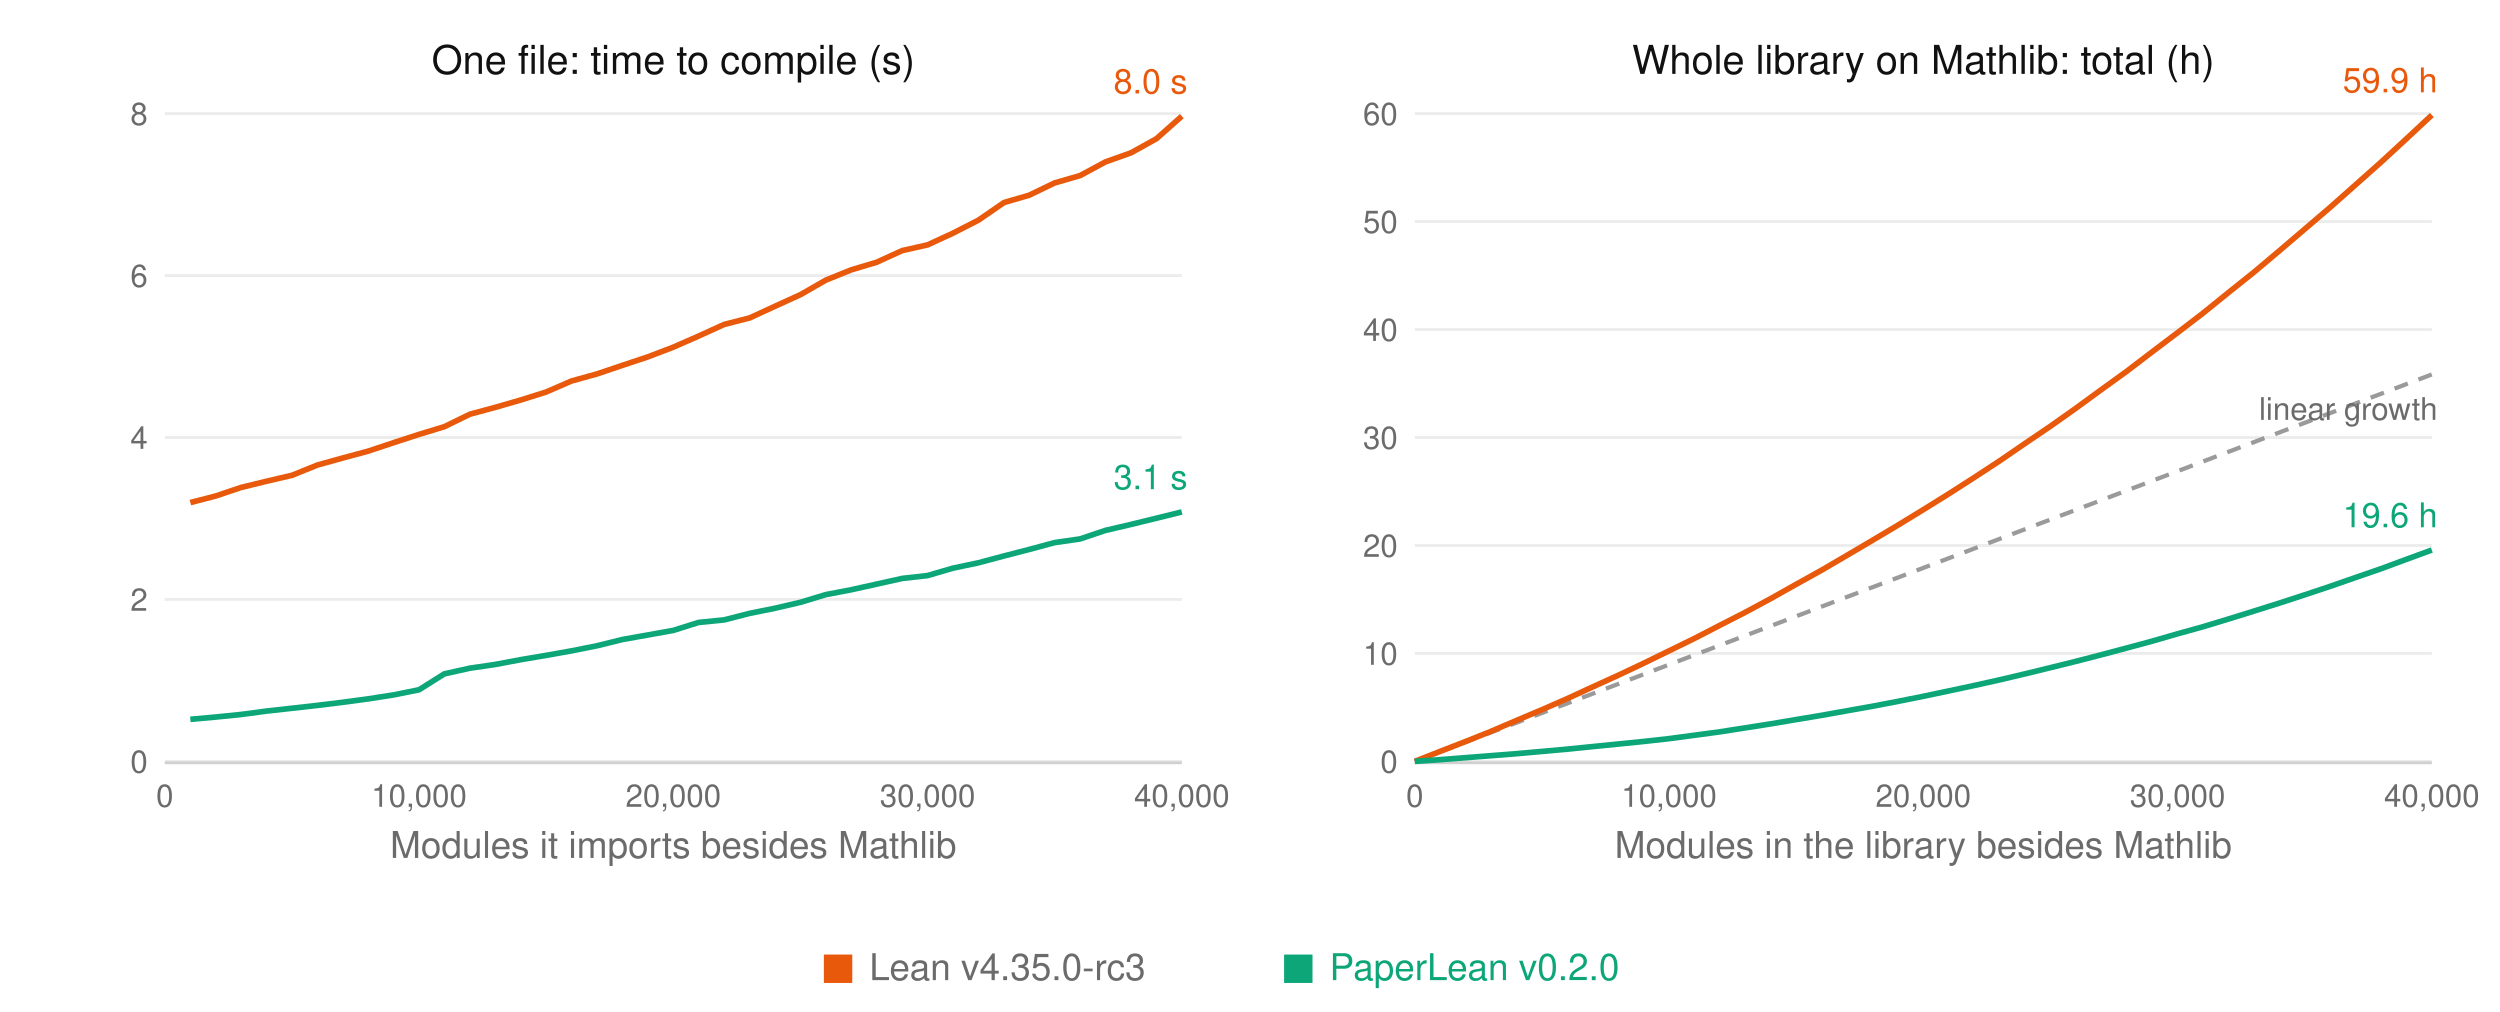
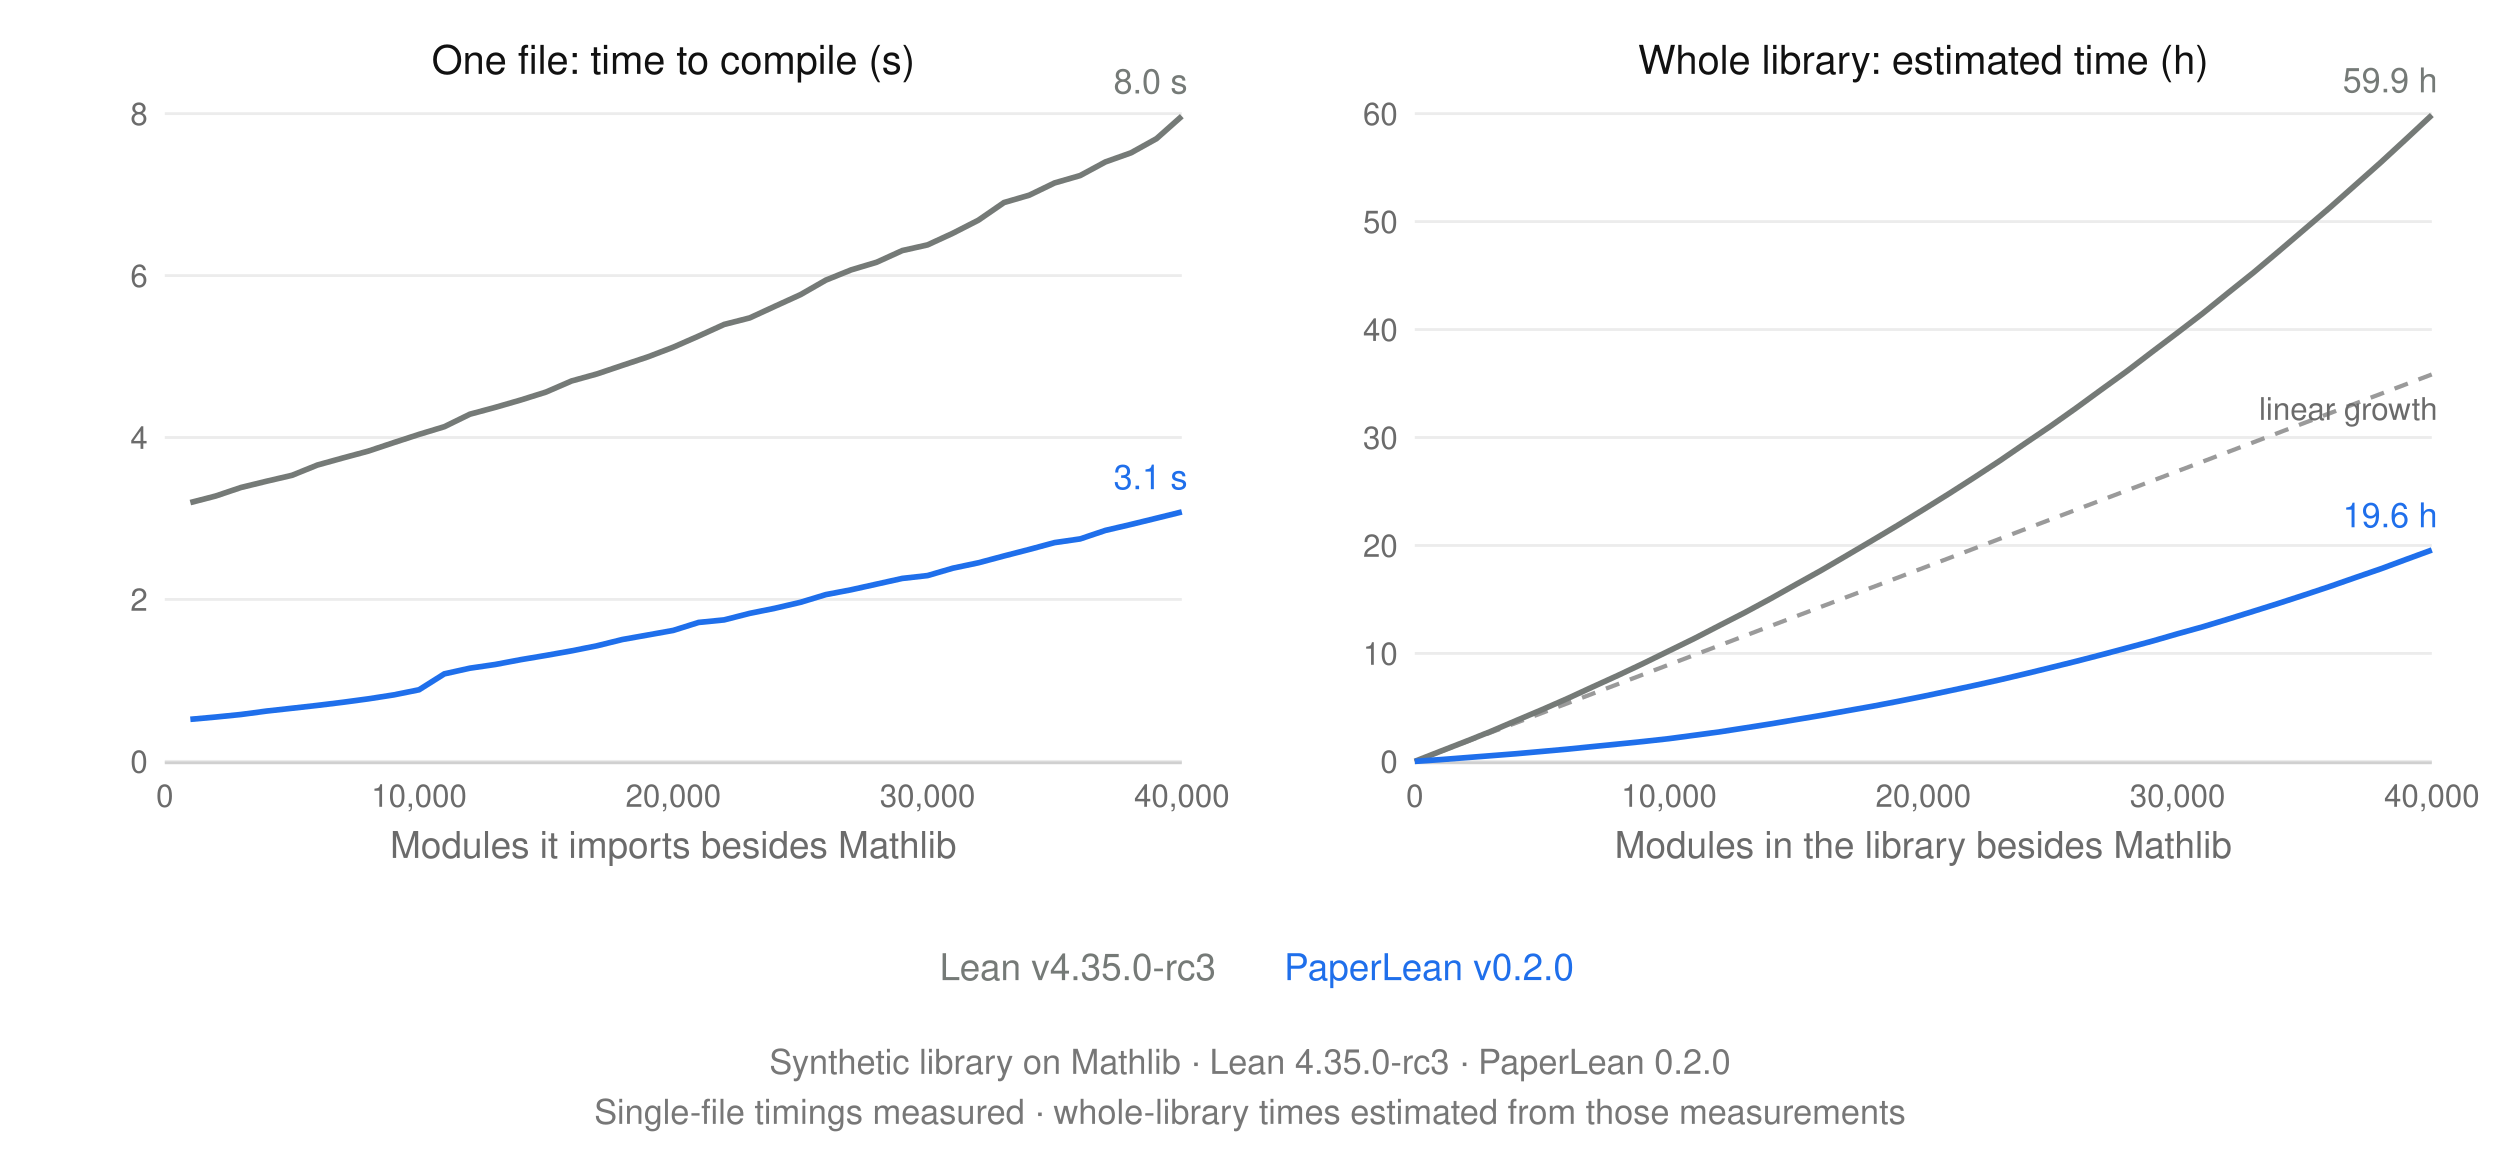
- <svg xmlns="http://www.w3.org/2000/svg" width="880" height="356" viewBox="0 0 880 356" font-family="Helvetica, Arial, sans-serif" font-size="13">
-   <style>.t{fill:#111111}.m{fill:#6b6b6b}.lean{fill:#e8590c}.pl{fill:#0ca678}.leans{stroke:#e8590c}.pls{stroke:#0ca678}.ref{stroke:#9a9a9a}.ax{stroke:#d0d0d0}.g{stroke:#ececec}.sep{stroke:#c8c8c8}@media (prefers-color-scheme:dark){.t{fill:#e6e6e6}.m{fill:#9a9a9a}.lean{fill:#ff8c42}.pl{fill:#20c997}.leans{stroke:#ff8c42}.pls{stroke:#20c997}.ref{stroke:#6b6b6b}.ax{stroke:#3a3a3a}.g{stroke:#262626}.sep{stroke:#4a4a4a}}</style>
-   <rect class="lean" x="290" y="336" width="10" height="10" />
-   <text class="m" x="306" y="345">Lean v4.35.0-rc3</text>
-   <rect class="pl" x="452" y="336" width="10" height="10" />
-   <text class="pl" x="468" y="345">PaperLean v0.2.0</text>
+ <svg xmlns="http://www.w3.org/2000/svg" width="800" height="374.545" viewBox="0 0 880 412" font-family="Helvetica, Arial, sans-serif" font-size="13">
+   <style>.t{fill:#111111}.m{fill:#6b6b6b}.lean{fill:#757A77}.pl{fill:#1f6feb}.leans{stroke:#757A77}.pls{stroke:#1f6feb}.ref{stroke:#9a9a9a}.ax{stroke:#d0d0d0}.g{stroke:#ececec}.sep{stroke:#c8c8c8}@media (prefers-color-scheme:dark){.t{fill:#e6e6e6}.m{fill:#9a9a9a}.lean{fill:#A1A8A4}.pl{fill:#4493f8}.leans{stroke:#A1A8A4}.pls{stroke:#4493f8}.ref{stroke:#6b6b6b}.ax{stroke:#3a3a3a}.g{stroke:#262626}.sep{stroke:#4a4a4a}}.caption{fill:#777777}@media (prefers-color-scheme:dark){.caption{fill:#92999f}}</style>
+   <text class="lean" x="428" y="345" text-anchor="end">Lean v4.35.0-rc3</text>
+   <text class="pl" x="452" y="345">PaperLean v0.2.0</text>
  <line class="g" x1="58.0" y1="268.0" x2="416.0" y2="268.0" />
  <text class="m" x="52.0" y="272.0" text-anchor="end" font-size="11">0</text>
  <line class="g" x1="58.0" y1="211.0" x2="416.0" y2="211.0" />
  <text class="m" x="52.0" y="215.0" text-anchor="end" font-size="11">2</text>
  <line class="g" x1="58.0" y1="154.0" x2="416.0" y2="154.0" />
  <text class="m" x="52.0" y="158.0" text-anchor="end" font-size="11">4</text>
  <line class="g" x1="58.0" y1="97.0" x2="416.0" y2="97.0" />
  <text class="m" x="52.0" y="101.0" text-anchor="end" font-size="11">6</text>
  <line class="g" x1="58.0" y1="40.0" x2="416.0" y2="40.0" />
  <text class="m" x="52.0" y="44.0" text-anchor="end" font-size="11">8</text>
  <text class="m" x="58.0" y="284" text-anchor="middle" font-size="11">0</text>
  <text class="m" x="147.5" y="284" text-anchor="middle" font-size="11">10,000</text>
  <text class="m" x="237.0" y="284" text-anchor="middle" font-size="11">20,000</text>
  <text class="m" x="326.5" y="284" text-anchor="middle" font-size="11">30,000</text>
  <text class="m" x="416.0" y="284" text-anchor="middle" font-size="11">40,000</text>
  <line class="ax" x1="58.0" y1="268.5" x2="416.0" y2="268.5" />
  <text class="m" x="237.0" y="302" text-anchor="middle">Modules it imports besides Mathlib</text>
  <text class="t" x="237.0" y="26" text-anchor="middle" font-size="14">One file: time to compile (s)</text>
  <polyline class="leans" fill="none" stroke-width="2" points="67.0,176.9 75.9,174.6 84.8,171.6 93.8,169.4 102.8,167.3 111.7,163.7 120.7,161.2 129.6,158.8 138.6,155.8 147.5,152.9 156.4,150.2 165.4,145.8 174.3,143.4 183.3,140.8 192.2,138.0 201.2,134.1 210.2,131.6 219.1,128.6 228.1,125.6 237.0,122.2 245.9,118.3 254.9,114.2 263.9,111.9 272.8,107.8 281.8,103.7 290.7,98.6 299.6,95.0 308.6,92.3 317.6,88.2 326.5,86.2 335.4,82.1 344.4,77.5 353.4,71.3 362.3,68.7 371.2,64.4 380.2,61.8 389.1,57.0 398.1,53.8 407.1,48.8 416.0,40.9" />
  <text class="lean" x="418.0" y="32.9" text-anchor="end" font-size="12">8.0 s</text>
  <polyline class="pls" fill="none" stroke-width="2" points="67.0,253.2 75.9,252.4 84.8,251.5 93.8,250.3 102.8,249.3 111.7,248.3 120.7,247.2 129.6,246.0 138.6,244.6 147.5,242.8 156.4,237.2 165.4,235.2 174.3,233.9 183.3,232.2 192.2,230.7 201.2,229.1 210.2,227.3 219.1,225.1 228.1,223.5 237.0,221.9 245.9,219.1 254.9,218.2 263.9,215.9 272.8,214.1 281.8,212.0 290.7,209.3 299.6,207.6 308.6,205.6 317.6,203.6 326.5,202.6 335.4,200.0 344.4,198.1 353.4,195.7 362.3,193.4 371.2,191.0 380.2,189.7 389.1,186.7 398.1,184.6 407.1,182.4 416.0,180.2" />
  <text class="pl" x="418.0" y="172.2" text-anchor="end" font-size="12">3.1 s</text>
  <line class="g" x1="498.0" y1="268.0" x2="856.0" y2="268.0" />
  <text class="m" x="492.0" y="272.0" text-anchor="end" font-size="11">0</text>
  <line class="g" x1="498.0" y1="230.0" x2="856.0" y2="230.0" />
  <text class="m" x="492.0" y="234.0" text-anchor="end" font-size="11">10</text>
  <line class="g" x1="498.0" y1="192.0" x2="856.0" y2="192.0" />
  <text class="m" x="492.0" y="196.0" text-anchor="end" font-size="11">20</text>
  <line class="g" x1="498.0" y1="154.0" x2="856.0" y2="154.0" />
  <text class="m" x="492.0" y="158.0" text-anchor="end" font-size="11">30</text>
  <line class="g" x1="498.0" y1="116.0" x2="856.0" y2="116.0" />
  <text class="m" x="492.0" y="120.0" text-anchor="end" font-size="11">40</text>
  <line class="g" x1="498.0" y1="78.0" x2="856.0" y2="78.0" />
  <text class="m" x="492.0" y="82.0" text-anchor="end" font-size="11">50</text>
  <line class="g" x1="498.0" y1="40.0" x2="856.0" y2="40.0" />
  <text class="m" x="492.0" y="44.0" text-anchor="end" font-size="11">60</text>
  <text class="m" x="498.0" y="284" text-anchor="middle" font-size="11">0</text>
  <text class="m" x="587.5" y="284" text-anchor="middle" font-size="11">10,000</text>
  <text class="m" x="677.0" y="284" text-anchor="middle" font-size="11">20,000</text>
  <text class="m" x="766.5" y="284" text-anchor="middle" font-size="11">30,000</text>
  <text class="m" x="856.0" y="284" text-anchor="middle" font-size="11">40,000</text>
  <line class="ax" x1="498.0" y1="268.5" x2="856.0" y2="268.5" />
  <text class="m" x="677.0" y="302" text-anchor="middle">Modules in the library besides Mathlib</text>
-   <text class="t" x="677.0" y="26" text-anchor="middle" font-size="14">Whole library on Mathlib: total (h)</text>
+   <text class="t" x="677.0" y="26" text-anchor="middle" font-size="14">Whole library: estimated time (h)</text>
  <polyline class="ref" fill="none" stroke-width="1.5" stroke-dasharray="5 4" points="498.0,268.0 856.0,131.8" />
  <text class="m" x="858.0" y="147.8" text-anchor="end" font-size="11">linear growth</text>
  <polyline class="leans" fill="none" stroke-width="2" points="498.0,268.0 506.9,264.5 515.9,261.0 524.9,257.4 533.8,253.6 542.8,249.8 551.7,245.9 560.6,241.8 569.6,237.7 578.5,233.5 587.5,229.1 596.5,224.7 605.4,220.1 614.4,215.5 623.3,210.7 632.2,205.7 641.2,200.7 650.1,195.5 659.1,190.2 668.0,184.9 677.0,179.4 686.0,173.8 694.9,168.1 703.9,162.2 712.8,156.1 721.8,150.0 730.7,143.7 739.6,137.2 748.6,130.7 757.5,123.9 766.5,117.1 775.5,110.2 784.4,103.0 793.4,95.8 802.3,88.3 811.2,80.7 820.2,73.0 829.1,65.1 838.1,57.1 847.0,48.9 856.0,40.5" />
  <text class="lean" x="858.0" y="32.5" text-anchor="end" font-size="12">59.9 h</text>
  <polyline class="pls" fill="none" stroke-width="2" points="498.0,268.0 506.9,267.4 515.9,266.7 524.9,266.0 533.8,265.3 542.8,264.5 551.7,263.7 560.6,262.8 569.6,261.9 578.5,261.0 587.5,260.0 596.5,258.8 605.4,257.6 614.4,256.2 623.3,254.8 632.2,253.3 641.2,251.8 650.1,250.2 659.1,248.6 668.0,246.9 677.0,245.1 686.0,243.2 694.9,241.3 703.9,239.3 712.8,237.2 721.8,235.0 730.7,232.8 739.6,230.5 748.6,228.1 757.5,225.7 766.5,223.1 775.5,220.6 784.4,217.9 793.4,215.1 802.3,212.3 811.2,209.4 820.2,206.4 829.1,203.3 838.1,200.2 847.0,196.9 856.0,193.6" />
  <text class="pl" x="858.0" y="185.6" text-anchor="end" font-size="12">19.6 h</text>
+   <text class="caption" x="440" y="378" font-size="12.1" text-anchor="middle">Synthetic library on Mathlib · Lean 4.35.0-rc3 · PaperLean 0.2.0</text>
+   <text class="caption" x="440" y="395.6" font-size="12.1" text-anchor="middle">Single-file timings measured · whole-library times estimated from those measurements</text>
</svg>
